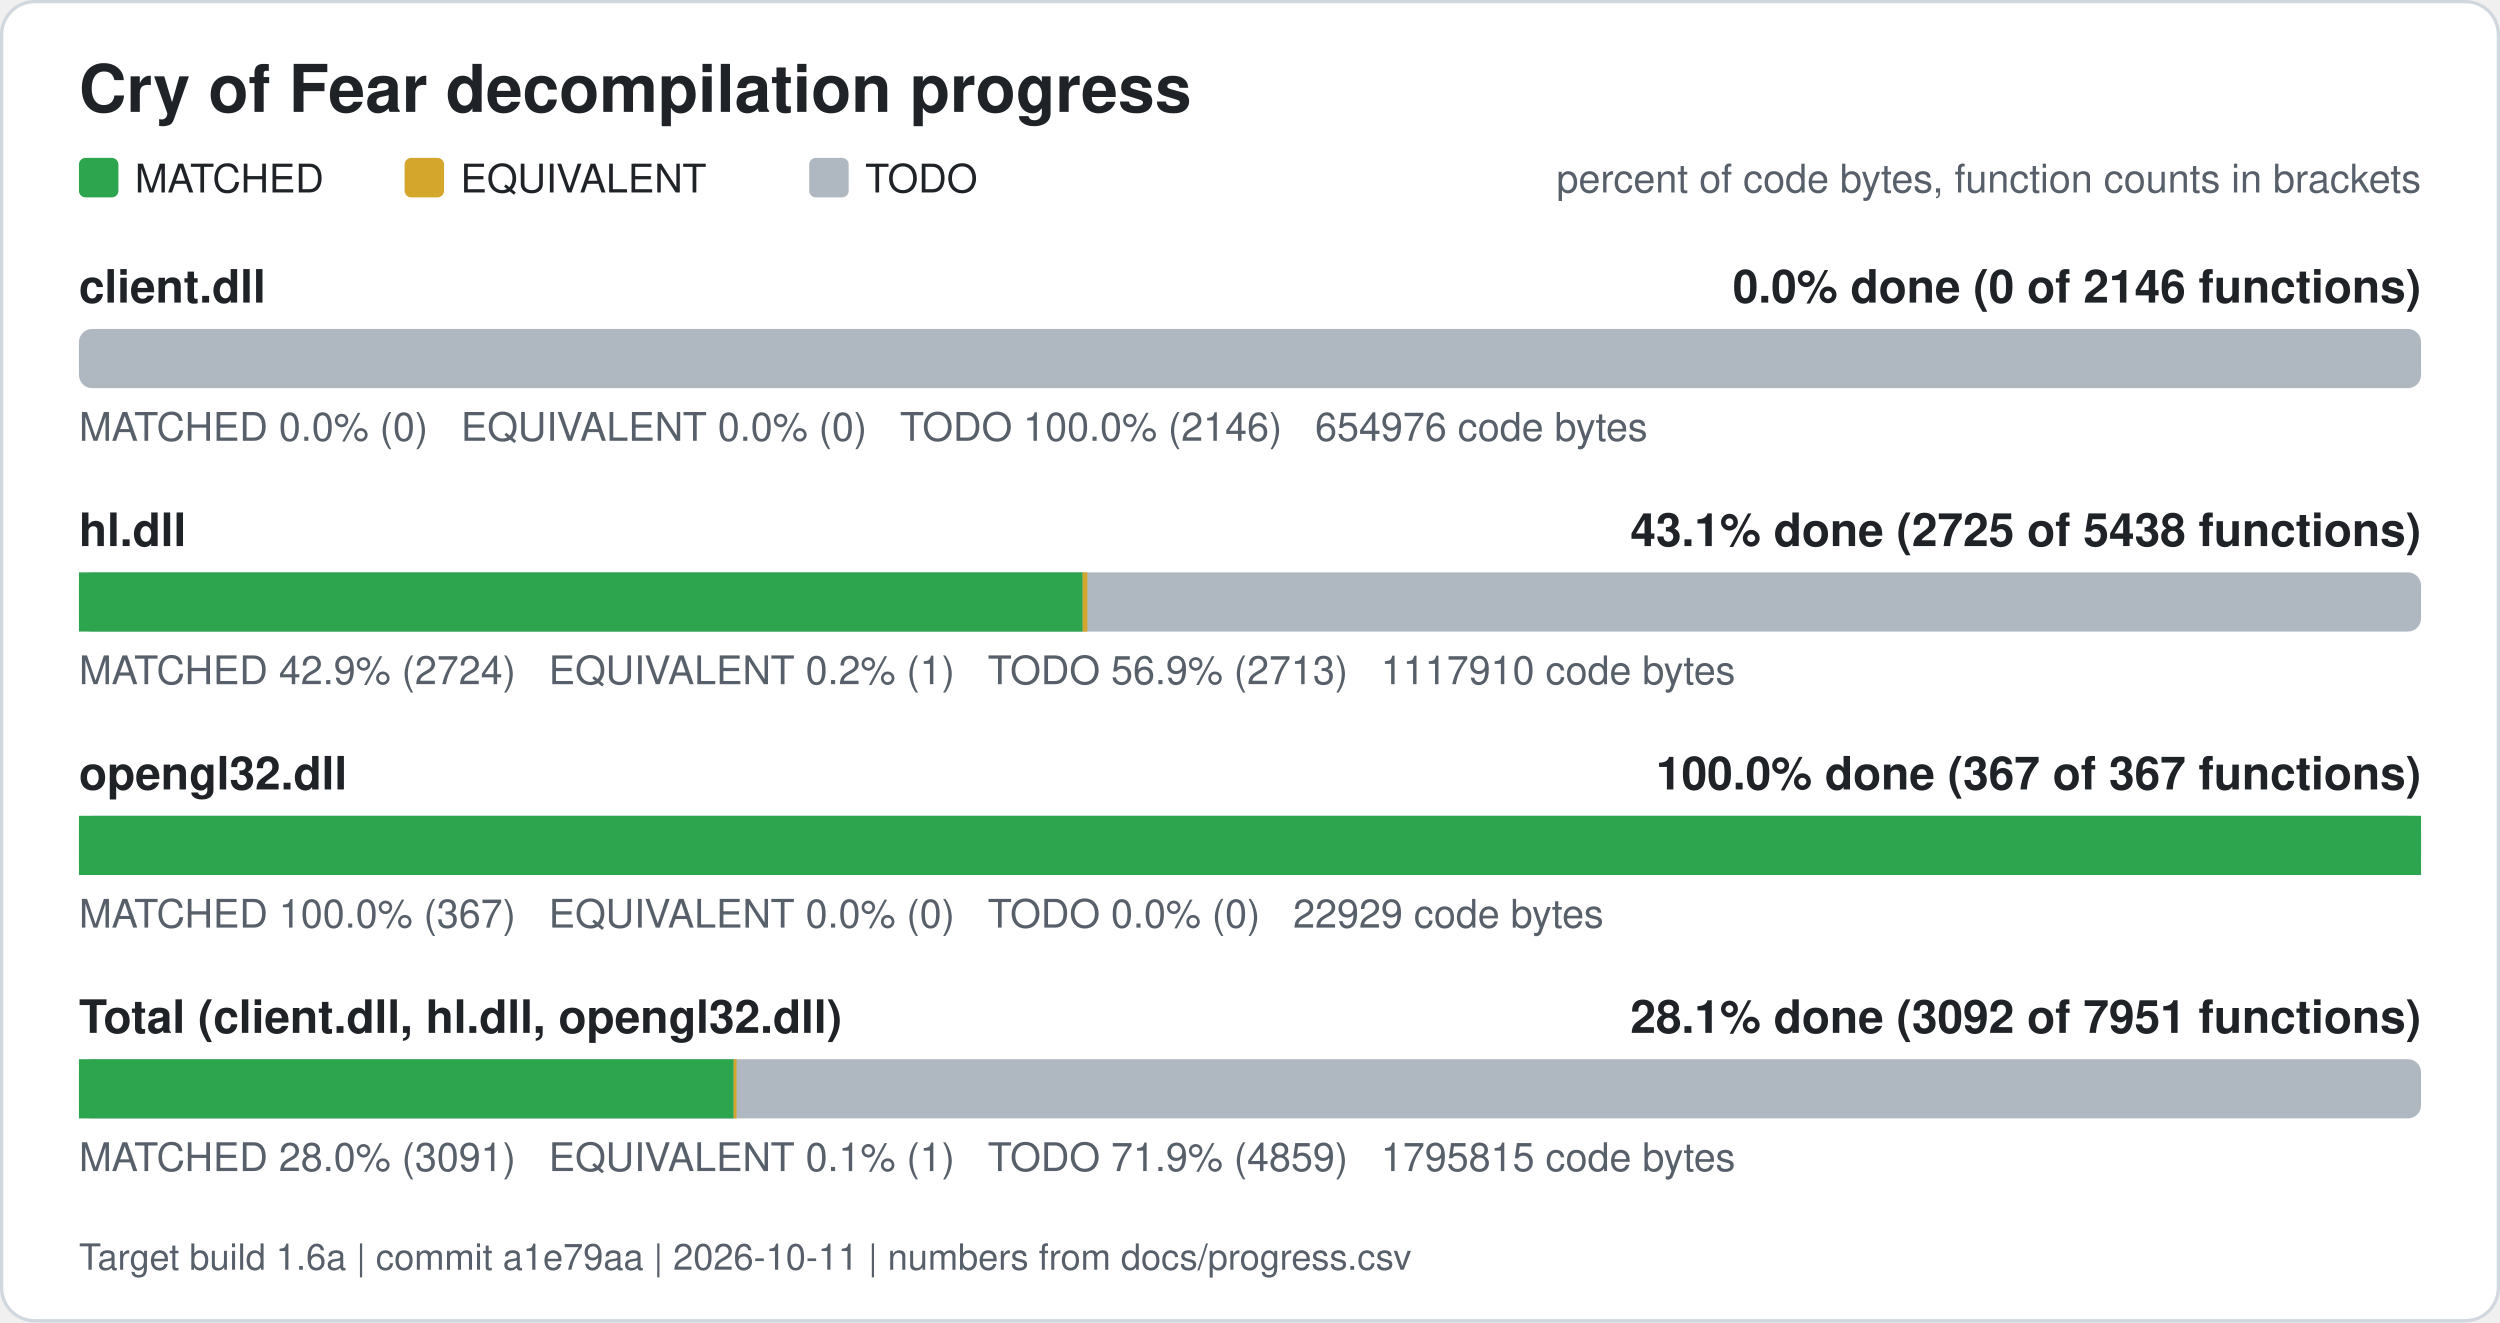
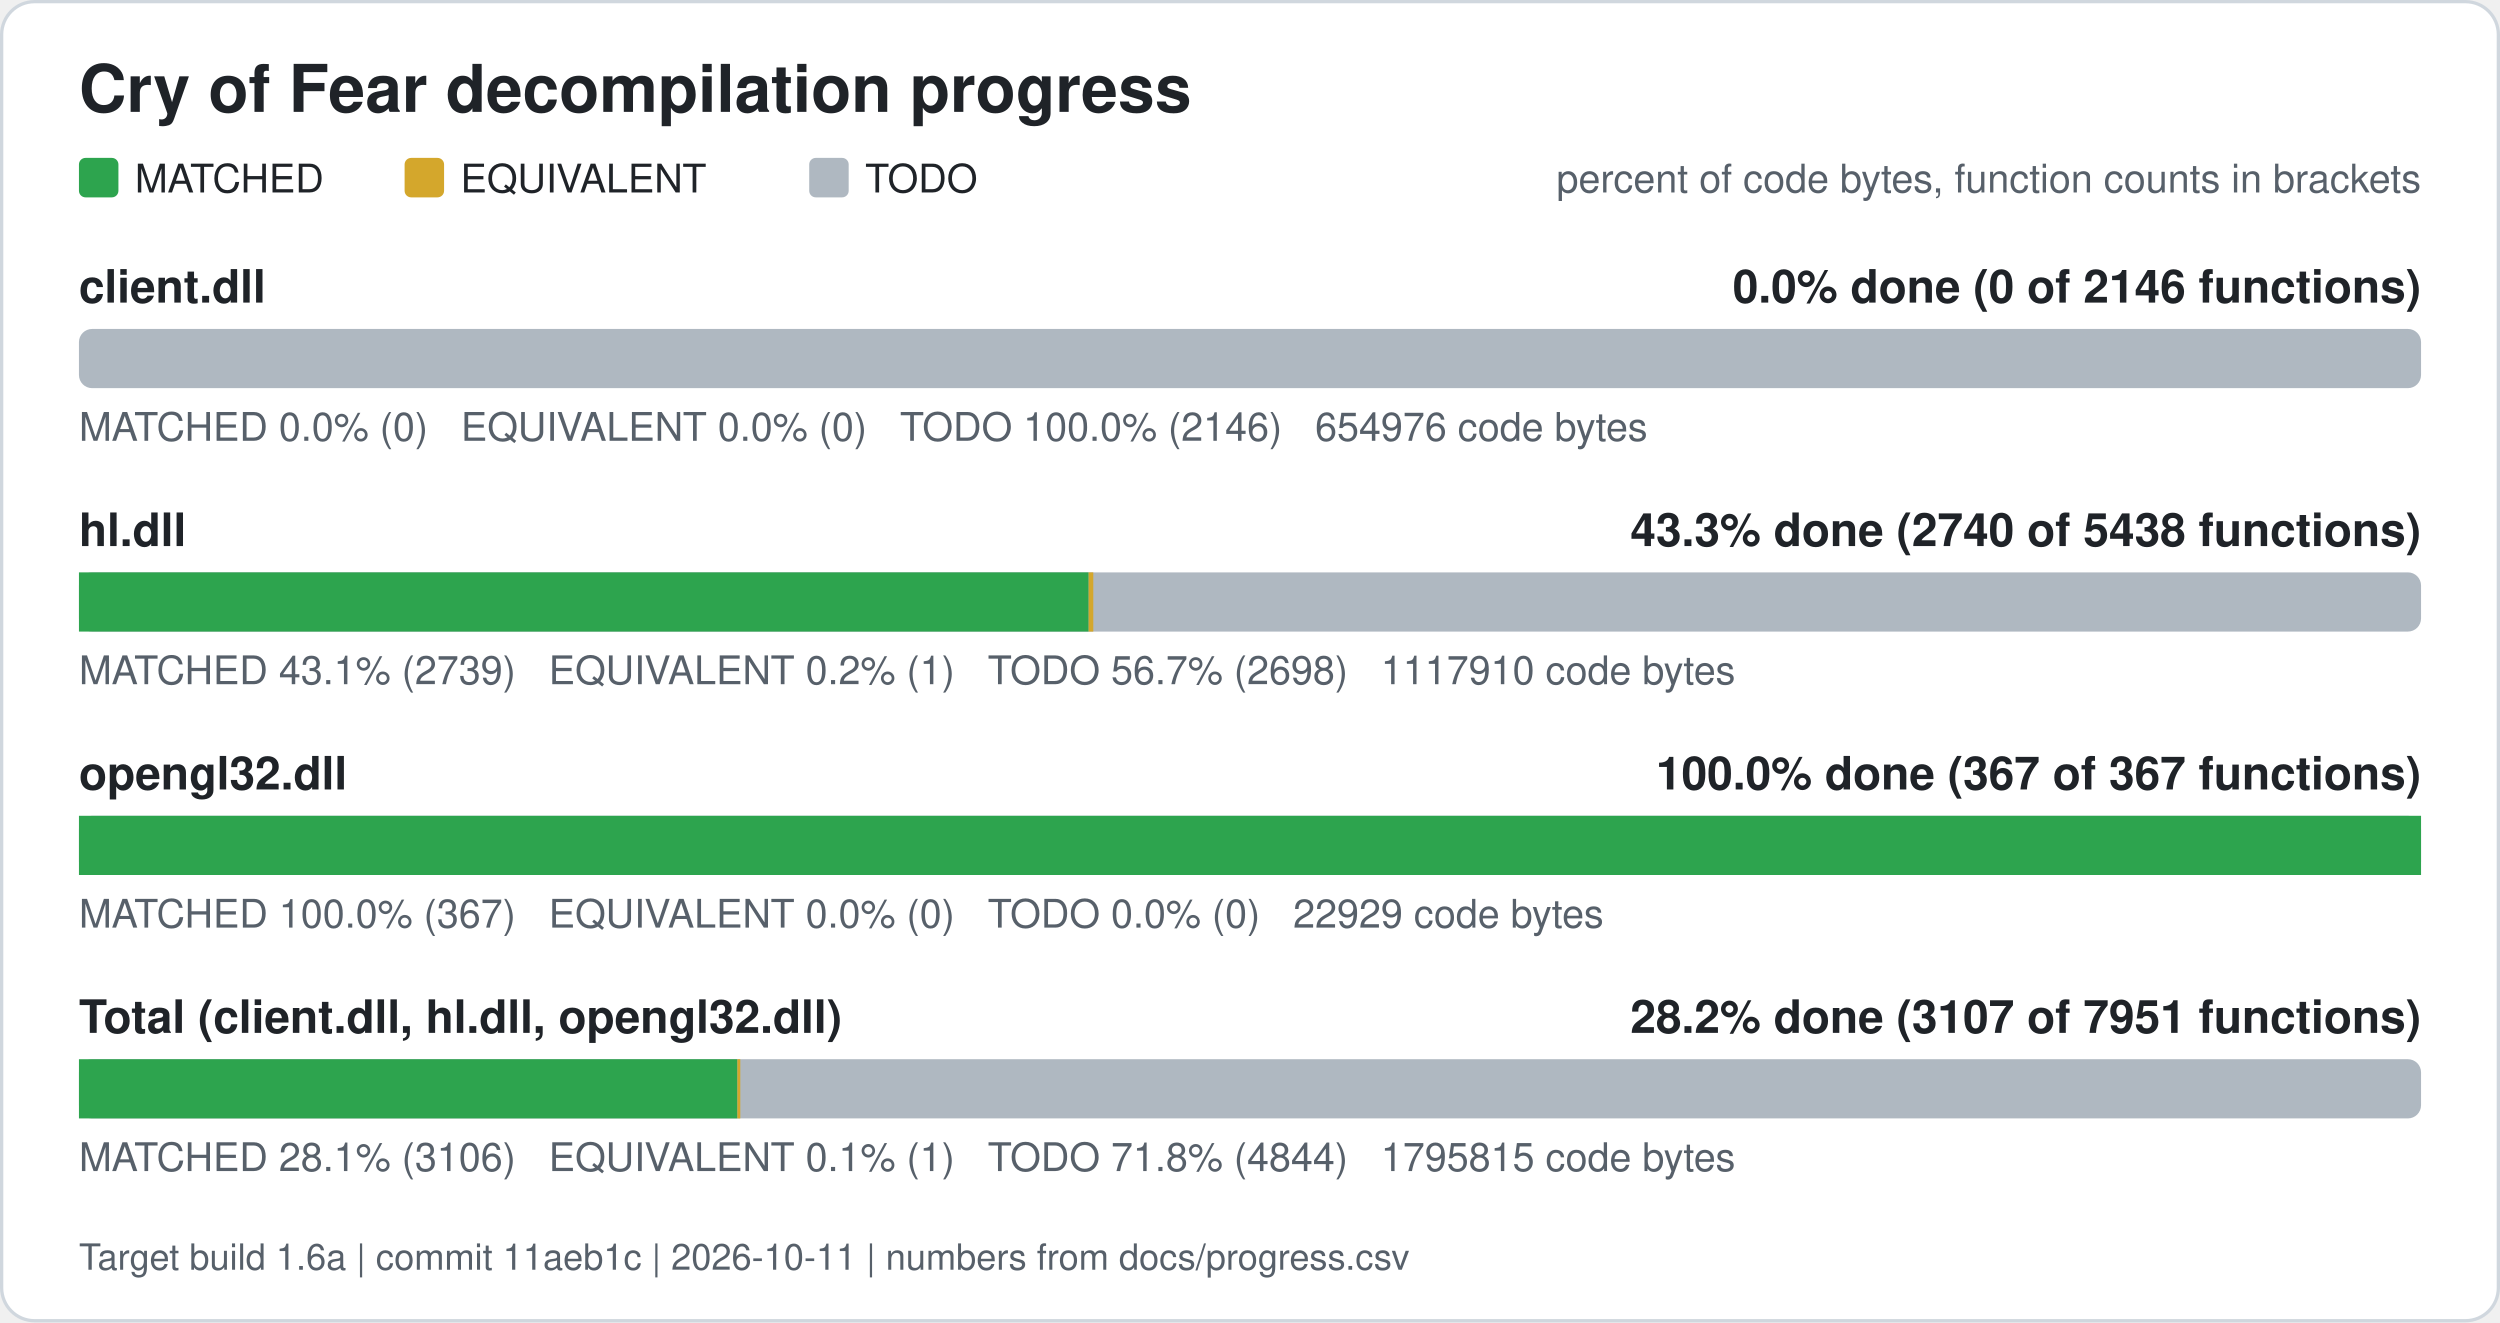
<svg xmlns="http://www.w3.org/2000/svg" width="760" height="402" viewBox="0 0 760 402" role="img" aria-label="Cry of Fear decompilation progress">
  <rect x="0.5" y="0.5" width="759" height="401" rx="10" fill="#ffffff" stroke="#d0d7de" />
  <text x="24" y="34" font-family="Segoe UI, Helvetica, Arial, sans-serif" font-size="20" font-weight="600" fill="#1f2328">Cry of Fear decompilation progress</text>
  <rect x="24" y="48" width="12" height="12" rx="2" fill="#2da44e" />
  <text x="41" y="58.5" font-family="Segoe UI, Helvetica, Arial, sans-serif" font-size="12" fill="#1f2328">MATCHED</text>
  <rect x="123" y="48" width="12" height="12" rx="2" fill="#d4a72c" />
  <text x="140" y="58.5" font-family="Segoe UI, Helvetica, Arial, sans-serif" font-size="12" fill="#1f2328">EQUIVALENT</text>
  <rect x="246" y="48" width="12" height="12" rx="2" fill="#afb8c1" />
  <text x="263" y="58.5" font-family="Segoe UI, Helvetica, Arial, sans-serif" font-size="12" fill="#1f2328">TODO</text>
  <text x="736" y="58.5" font-family="Segoe UI, Helvetica, Arial, sans-serif" font-size="12" fill="#57606a" text-anchor="end">percent of code bytes, function counts in brackets</text>
  <text x="24" y="92" font-family="Segoe UI, Helvetica, Arial, sans-serif" font-size="14" font-weight="600" fill="#1f2328">client.dll</text>
  <text x="736" y="92" font-family="Segoe UI, Helvetica, Arial, sans-serif" font-size="14" font-weight="600" fill="#1f2328" text-anchor="end">0.0% done (0 of 2146 functions)</text>
  <rect x="24" y="100" width="712" height="18" rx="4" fill="#afb8c1" />
  <text x="24" y="134" font-family="Segoe UI, Helvetica, Arial, sans-serif" font-size="12" fill="#57606a" xml:space="preserve">MATCHED 0.0% (0)   EQUIVALENT 0.0% (0)   TODO 100.0% (2146)   654976 code bytes</text>
  <text x="24" y="166" font-family="Segoe UI, Helvetica, Arial, sans-serif" font-size="14" font-weight="600" fill="#1f2328">hl.dll</text>
-   <text x="736" y="166" font-family="Segoe UI, Helvetica, Arial, sans-serif" font-size="14" font-weight="600" fill="#1f2328" text-anchor="end">43.1% done (2725 of 5438 functions)</text>
+   <text x="736" y="166" font-family="Segoe UI, Helvetica, Arial, sans-serif" font-size="14" font-weight="600" fill="#1f2328" text-anchor="end">43.3% done (2740 of 5438 functions)</text>
  <rect x="24" y="174" width="712" height="18" rx="4" fill="#afb8c1" />
-   <rect x="24.00" y="174" width="305.14" height="18" fill="#2da44e" />
-   <rect x="329.14" y="174" width="1.41" height="18" fill="#d4a72c" />
-   <text x="24" y="208" font-family="Segoe UI, Helvetica, Arial, sans-serif" font-size="12" fill="#57606a" xml:space="preserve">MATCHED 42.9% (2724)   EQUIVALENT 0.2% (1)   TODO 56.9% (2713)   1117910 code bytes</text>
+   <rect x="24.00" y="174" width="306.95" height="18" fill="#2da44e" />
+   <rect x="330.95" y="174" width="1.41" height="18" fill="#d4a72c" />
+   <text x="24" y="208" font-family="Segoe UI, Helvetica, Arial, sans-serif" font-size="12" fill="#57606a" xml:space="preserve">MATCHED 43.1% (2739)   EQUIVALENT 0.2% (1)   TODO 56.7% (2698)   1117910 code bytes</text>
  <text x="24" y="240" font-family="Segoe UI, Helvetica, Arial, sans-serif" font-size="14" font-weight="600" fill="#1f2328">opengl32.dll</text>
  <text x="736" y="240" font-family="Segoe UI, Helvetica, Arial, sans-serif" font-size="14" font-weight="600" fill="#1f2328" text-anchor="end">100.0% done (367 of 367 functions)</text>
  <rect x="24" y="248" width="712" height="18" rx="4" fill="#afb8c1" />
  <rect x="24.00" y="248" width="712.00" height="18" fill="#2da44e" />
  <text x="24" y="282" font-family="Segoe UI, Helvetica, Arial, sans-serif" font-size="12" fill="#57606a" xml:space="preserve">MATCHED 100.0% (367)   EQUIVALENT 0.0% (0)   TODO 0.0% (0)   22929 code bytes</text>
  <text x="24" y="314" font-family="Segoe UI, Helvetica, Arial, sans-serif" font-size="14" font-weight="600" fill="#1f2328">Total (client.dll, hl.dll, opengl32.dll)</text>
-   <text x="736" y="314" font-family="Segoe UI, Helvetica, Arial, sans-serif" font-size="14" font-weight="600" fill="#1f2328" text-anchor="end">28.1% done (3092 of 7951 functions)</text>
+   <text x="736" y="314" font-family="Segoe UI, Helvetica, Arial, sans-serif" font-size="14" font-weight="600" fill="#1f2328" text-anchor="end">28.2% done (3107 of 7951 functions)</text>
  <rect x="24" y="322" width="712" height="18" rx="4" fill="#afb8c1" />
-   <rect x="24.00" y="322" width="199.04" height="18" fill="#2da44e" />
-   <rect x="223.04" y="322" width="0.88" height="18" fill="#d4a72c" />
-   <text x="24" y="356" font-family="Segoe UI, Helvetica, Arial, sans-serif" font-size="12" fill="#57606a" xml:space="preserve">MATCHED 28.0% (3091)   EQUIVALENT 0.1% (1)   TODO 71.9% (4859)   1795815 code bytes</text>
-   <text x="24" y="386" font-family="Segoe UI, Helvetica, Arial, sans-serif" font-size="11" fill="#57606a">Target build 1.6a | commit a1e79aa | 2026-10-11 | numbers from docs/progress.csv</text>
+   <rect x="24.00" y="322" width="200.17" height="18" fill="#2da44e" />
+   <rect x="224.17" y="322" width="0.88" height="18" fill="#d4a72c" />
+   <text x="24" y="356" font-family="Segoe UI, Helvetica, Arial, sans-serif" font-size="12" fill="#57606a" xml:space="preserve">MATCHED 28.1% (3106)   EQUIVALENT 0.1% (1)   TODO 71.8% (4844)   1795815 code bytes</text>
+   <text x="24" y="386" font-family="Segoe UI, Helvetica, Arial, sans-serif" font-size="11" fill="#57606a">Target build 1.6a | commit 11aeb1c | 2026-10-11 | numbers from docs/progress.csv</text>
</svg>
